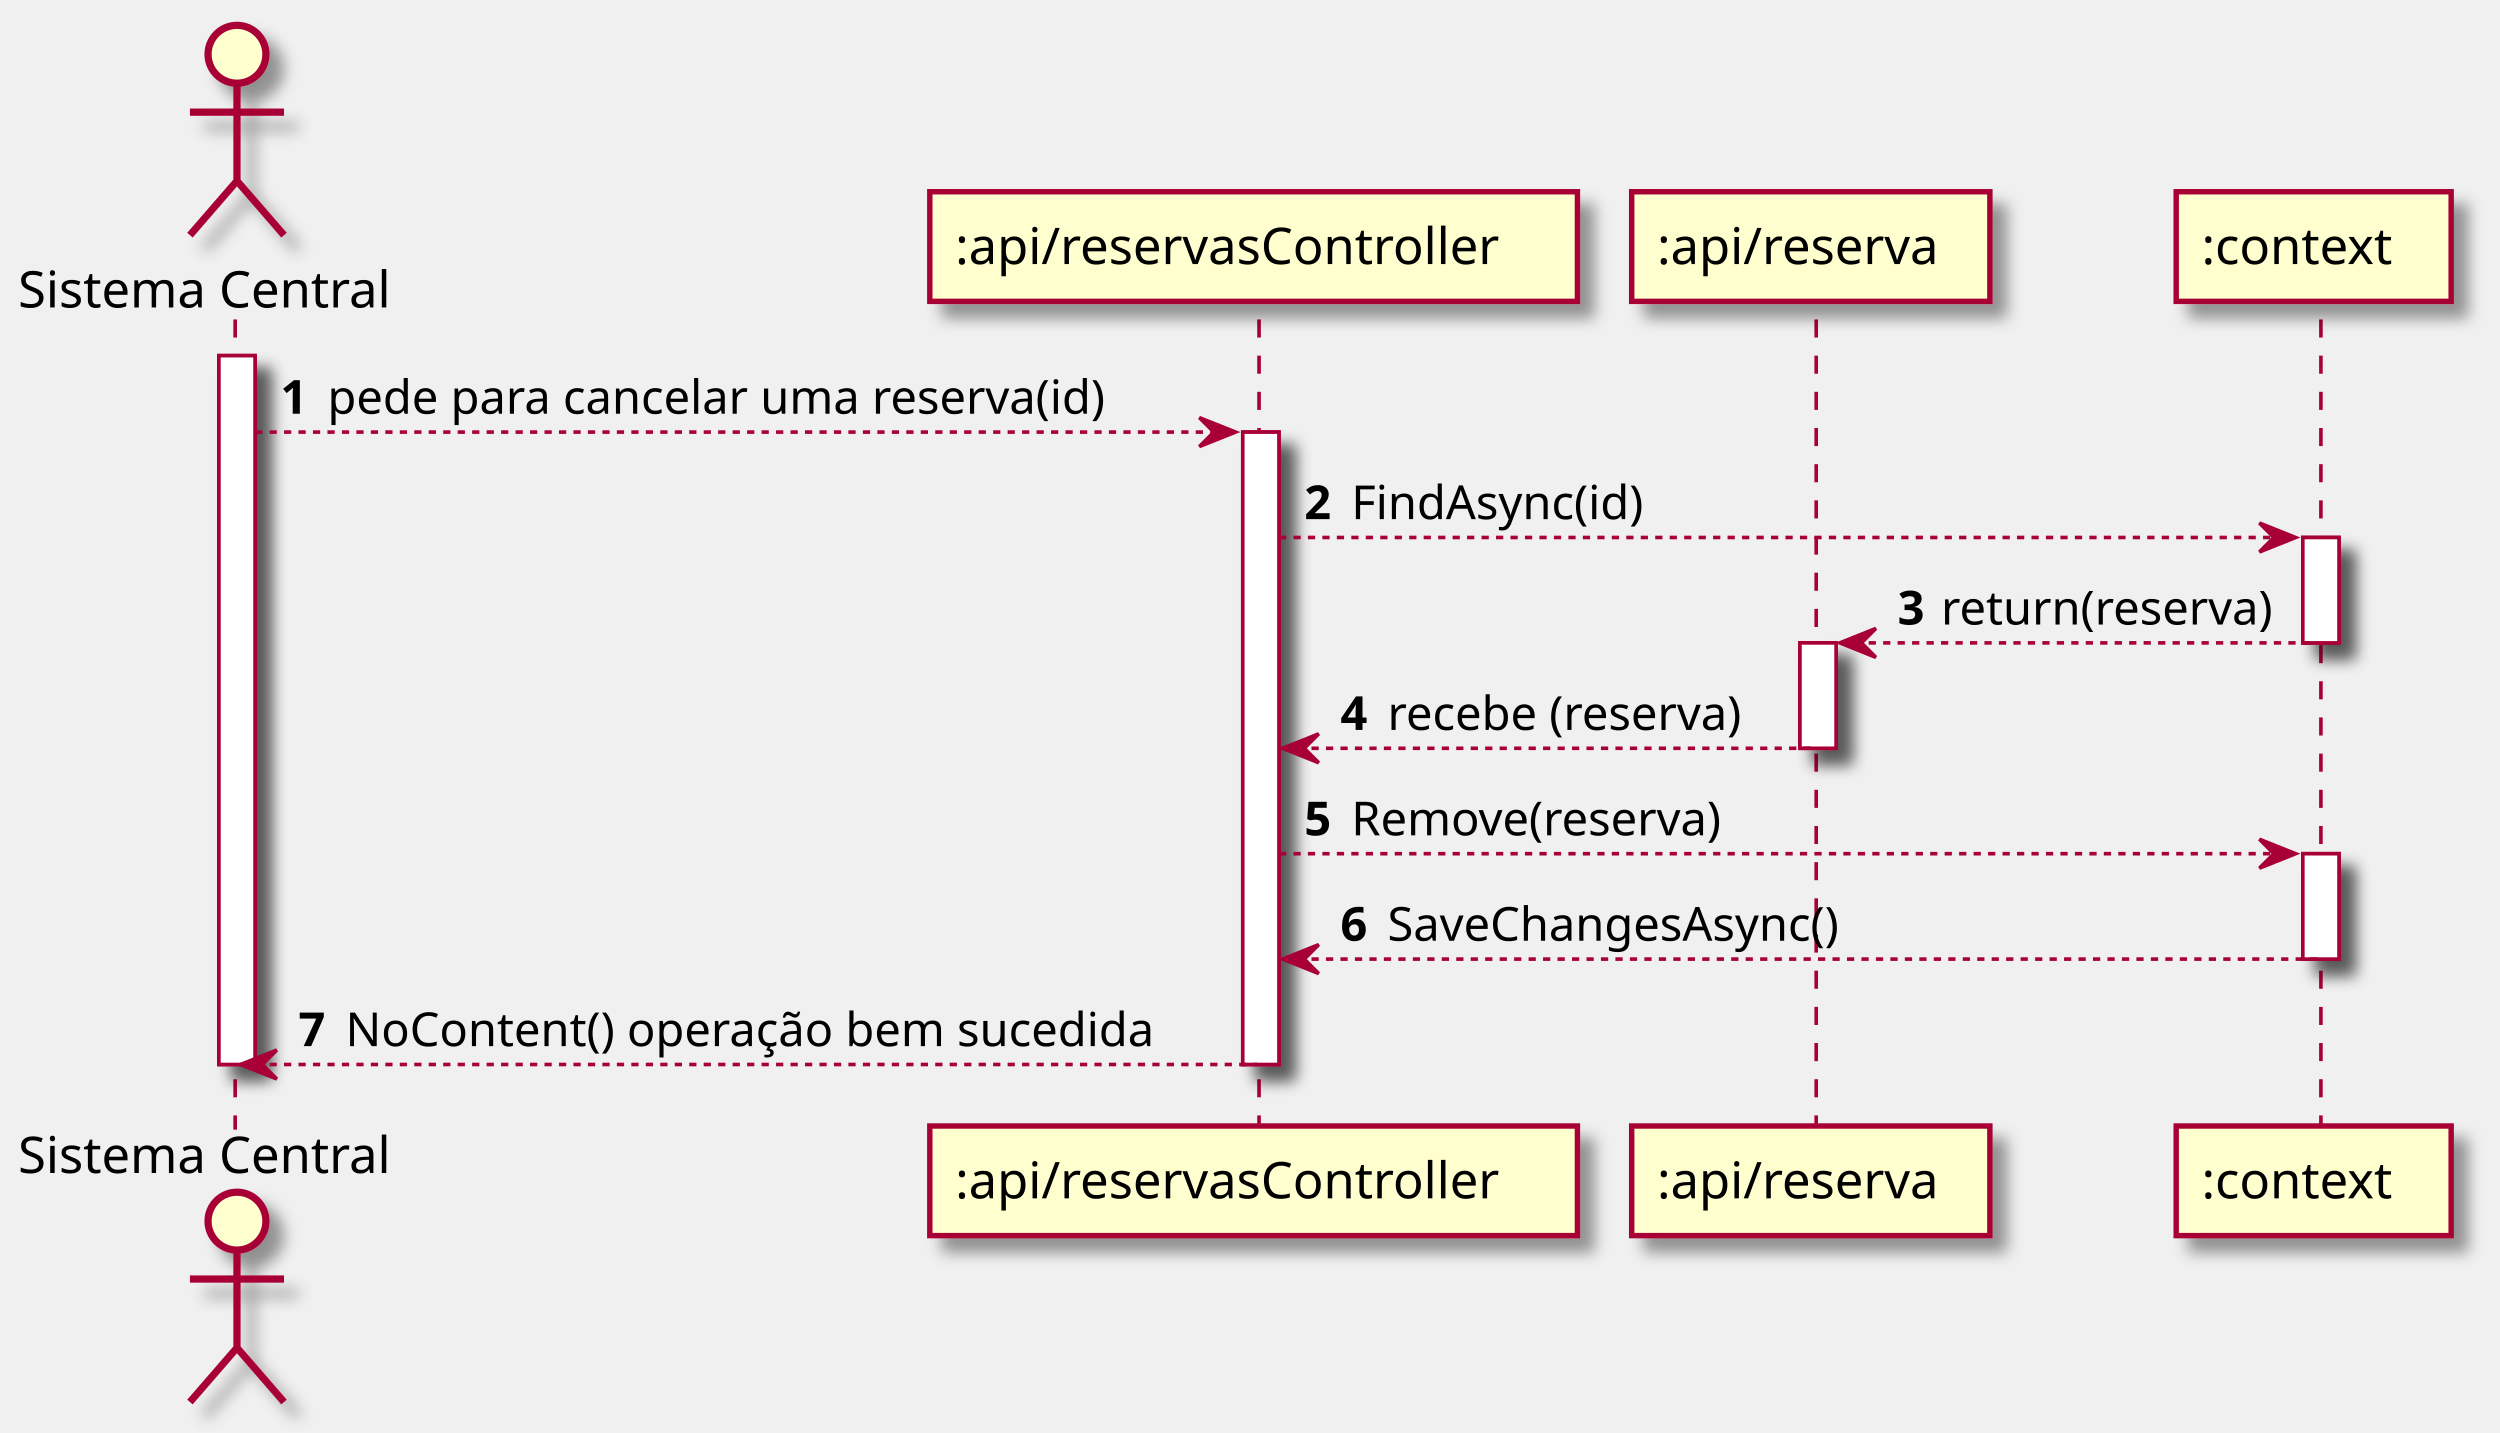
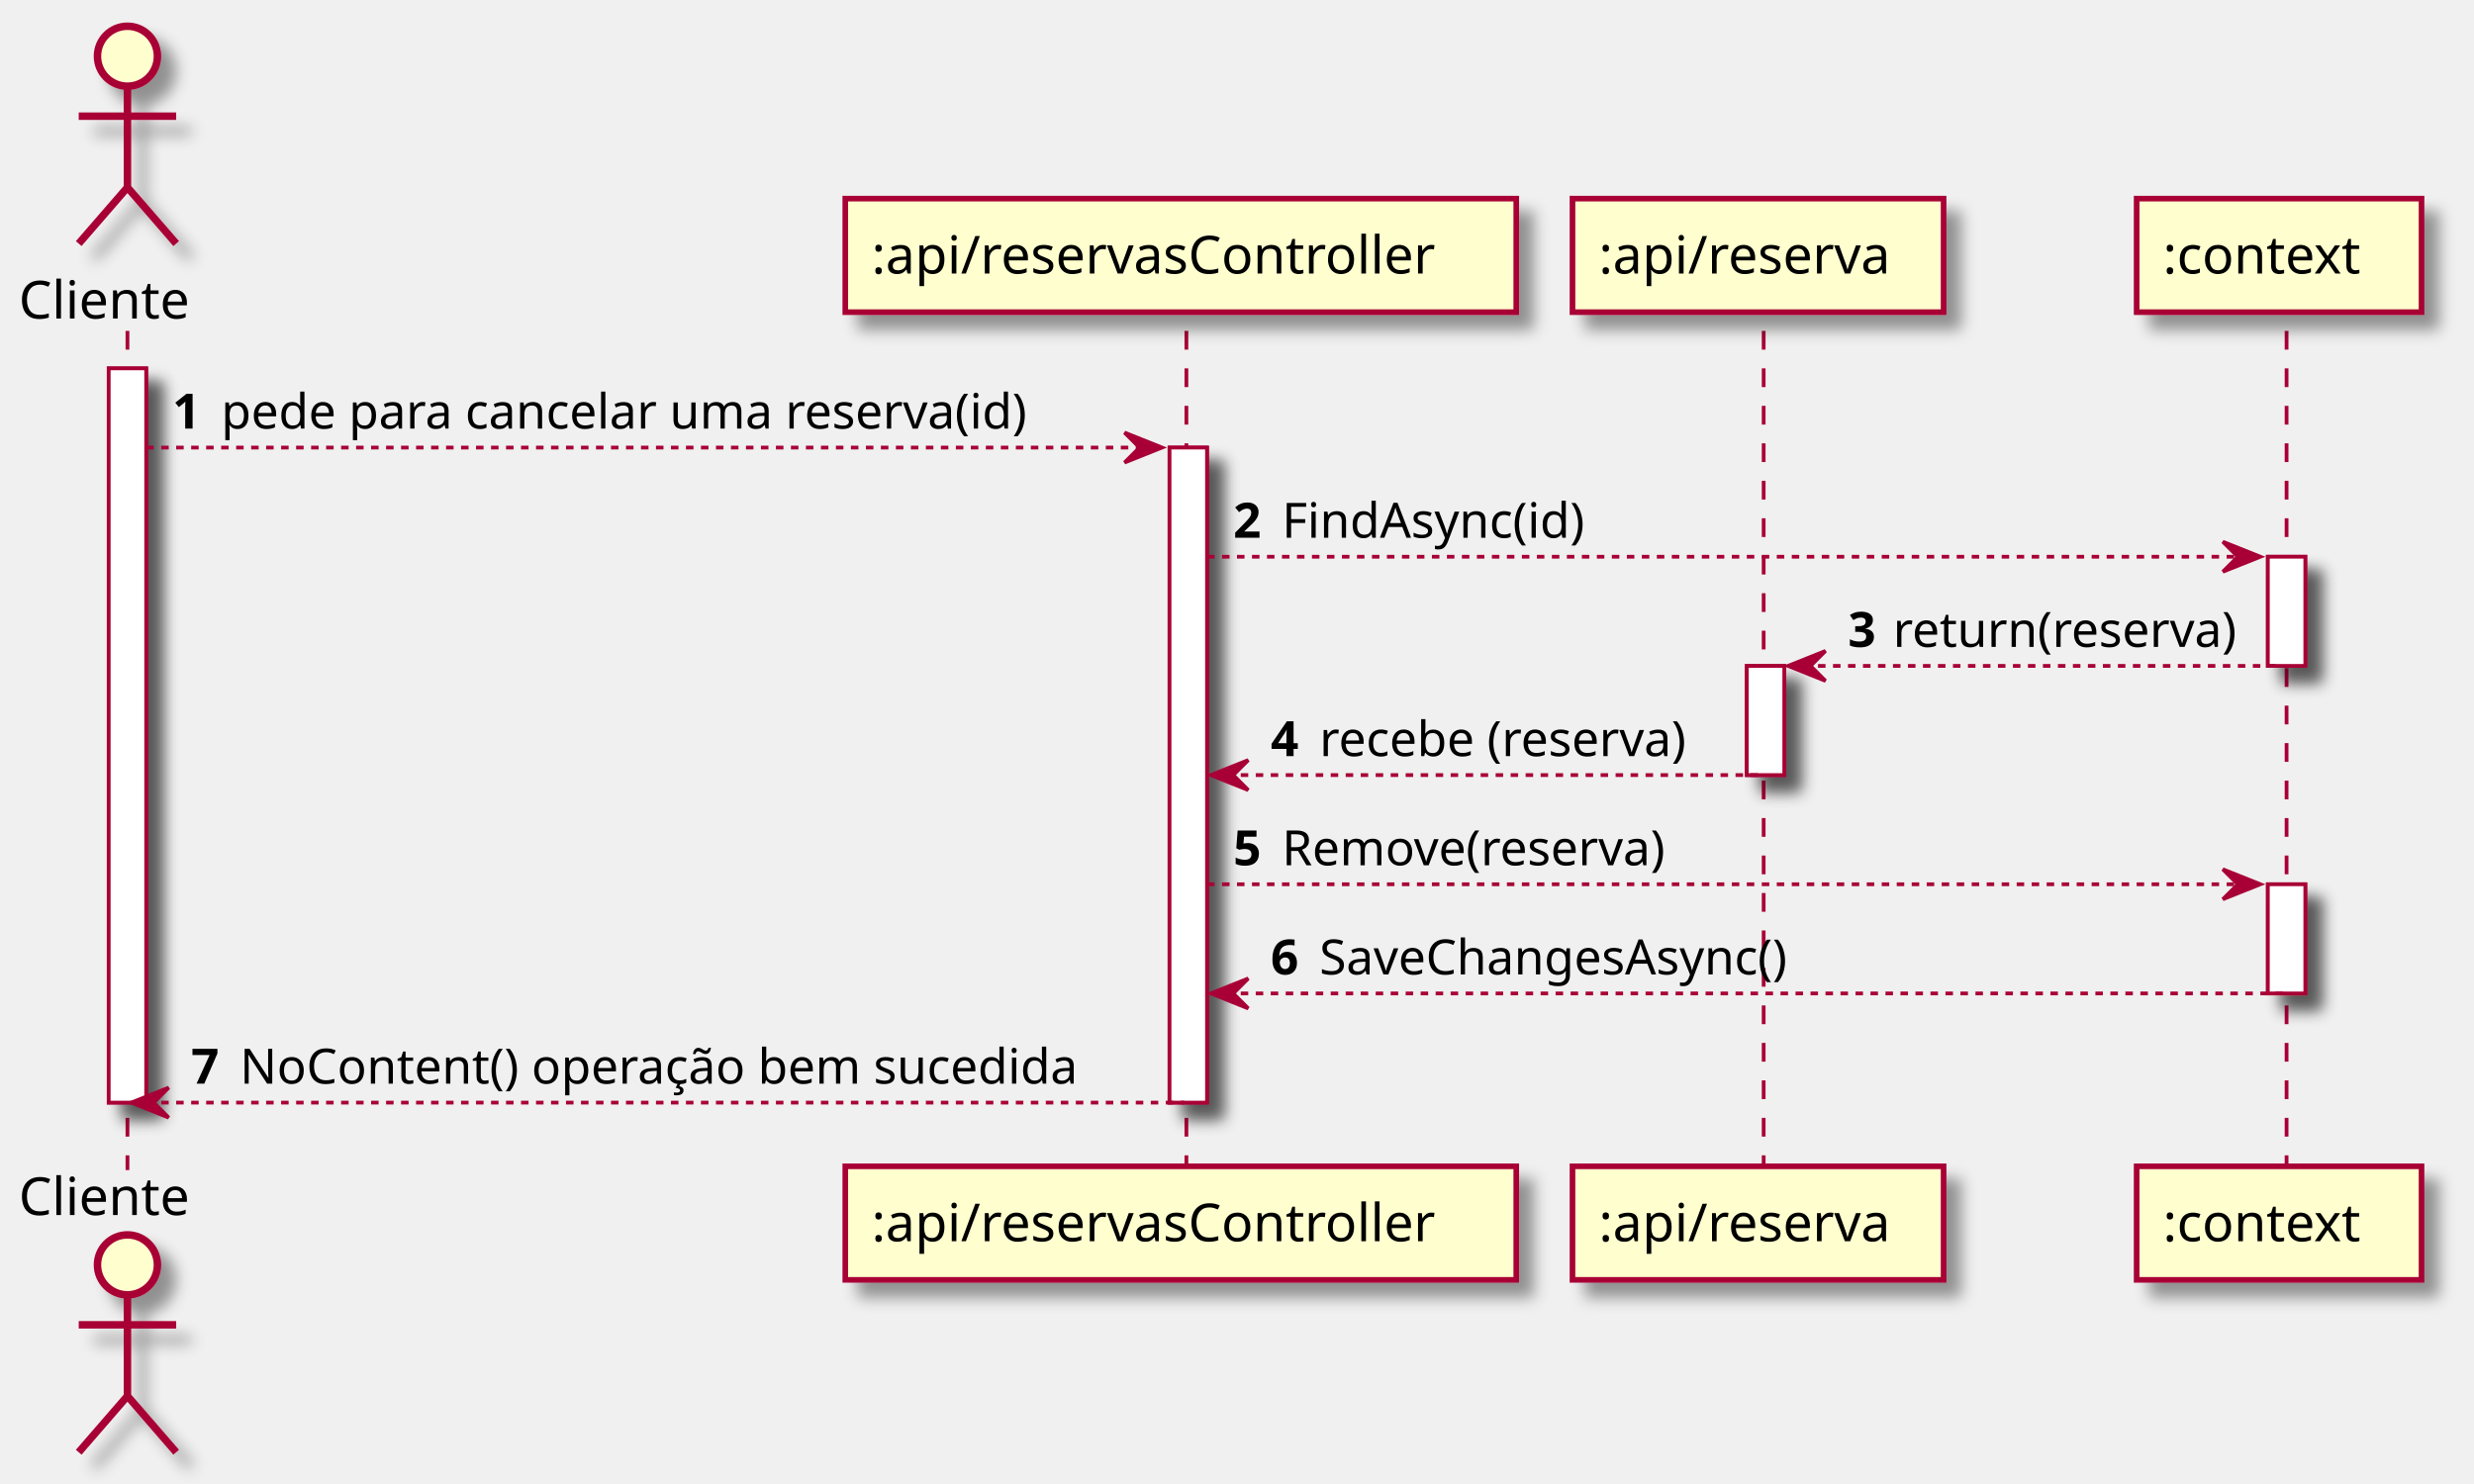
- <svg xmlns="http://www.w3.org/2000/svg" contentScriptType="application/ecmascript" contentStyleType="text/css" height="396px" preserveAspectRatio="none" style="width:691px;height:396px;" version="1.1" viewBox="0 0 691 396" width="691px" zoomAndPan="magnify">
+ <svg xmlns="http://www.w3.org/2000/svg" contentScriptType="application/ecmascript" contentStyleType="text/css" height="396px" preserveAspectRatio="none" style="width:660px;height:396px;" version="1.1" viewBox="0 0 660 396" width="660px" zoomAndPan="magnify">
  <defs>
-     <filter height="300%" id="f1gorgxav88zcj" width="300%" x="-1" y="-1">
+     <filter height="300%" id="fyr14nv1s4i1c" width="300%" x="-1" y="-1">
      <feGaussianBlur result="blurOut" stdDeviation="2.0" />
      <feColorMatrix in="blurOut" result="blurOut2" type="matrix" values="0 0 0 0 0 0 0 0 0 0 0 0 0 0 0 0 0 0 .4 0" />
      <feOffset dx="4.0" dy="4.0" in="blurOut2" result="blurOut3" />
      <feBlend in="SourceGraphic" in2="blurOut3" mode="normal" />
    </filter>
  </defs>
  <g>
-     <rect fill="#FFFFFF" filter="url(#f1gorgxav88zcj)" height="195.93" style="stroke:#A80036;stroke-width:1.0;" width="10" x="60.5" y="98.297" />
-     <rect fill="#FFFFFF" filter="url(#f1gorgxav88zcj)" height="174.797" style="stroke:#A80036;stroke-width:1.0;" width="10" x="343.5" y="119.43" />
-     <rect fill="#FFFFFF" filter="url(#f1gorgxav88zcj)" height="29.133" style="stroke:#A80036;stroke-width:1.0;" width="10" x="497.5" y="177.695" />
-     <rect fill="#FFFFFF" filter="url(#f1gorgxav88zcj)" height="29.133" style="stroke:#A80036;stroke-width:1.0;" width="10" x="636.5" y="148.562" />
-     <rect fill="#FFFFFF" filter="url(#f1gorgxav88zcj)" height="29.133" style="stroke:#A80036;stroke-width:1.0;" width="10" x="636.5" y="235.961" />
-     <line style="stroke:#A80036;stroke-width:1.0;stroke-dasharray:5.0,5.0;" x1="65" x2="65" y1="88.297" y2="312.227" />
-     <line style="stroke:#A80036;stroke-width:1.0;stroke-dasharray:5.0,5.0;" x1="348" x2="348" y1="88.297" y2="312.227" />
-     <line style="stroke:#A80036;stroke-width:1.0;stroke-dasharray:5.0,5.0;" x1="502" x2="502" y1="88.297" y2="312.227" />
-     <line style="stroke:#A80036;stroke-width:1.0;stroke-dasharray:5.0,5.0;" x1="641.5" x2="641.5" y1="88.297" y2="312.227" />
-     <text fill="#000000" font-family="sans-serif" font-size="14" lengthAdjust="spacing" textLength="115" x="5" y="84.995">Sistema Central</text>
-     <ellipse cx="65.5" cy="15" fill="#FEFECE" filter="url(#f1gorgxav88zcj)" rx="8" ry="8" style="stroke:#A80036;stroke-width:2.0;" />
-     <path d="M65.5,23 L65.5,50 M52.5,31 L78.5,31 M65.5,50 L52.5,65 M65.5,50 L78.5,65 " fill="none" filter="url(#f1gorgxav88zcj)" style="stroke:#A80036;stroke-width:2.0;" />
-     <text fill="#000000" font-family="sans-serif" font-size="14" lengthAdjust="spacing" textLength="115" x="5" y="324.222">Sistema Central</text>
-     <ellipse cx="65.5" cy="337.523" fill="#FEFECE" filter="url(#f1gorgxav88zcj)" rx="8" ry="8" style="stroke:#A80036;stroke-width:2.0;" />
-     <path d="M65.5,345.523 L65.5,372.523 M52.5,353.523 L78.5,353.523 M65.5,372.523 L52.5,387.523 M65.5,372.523 L78.5,387.523 " fill="none" filter="url(#f1gorgxav88zcj)" style="stroke:#A80036;stroke-width:2.0;" />
-     <rect fill="#FEFECE" filter="url(#f1gorgxav88zcj)" height="30.297" style="stroke:#A80036;stroke-width:1.5;" width="179" x="257" y="53" />
-     <text fill="#000000" font-family="sans-serif" font-size="14" lengthAdjust="spacing" textLength="165" x="264" y="72.995">:api/reservasController</text>
-     <rect fill="#FEFECE" filter="url(#f1gorgxav88zcj)" height="30.297" style="stroke:#A80036;stroke-width:1.5;" width="179" x="257" y="311.227" />
-     <text fill="#000000" font-family="sans-serif" font-size="14" lengthAdjust="spacing" textLength="165" x="264" y="331.222">:api/reservasController</text>
-     <rect fill="#FEFECE" filter="url(#f1gorgxav88zcj)" height="30.297" style="stroke:#A80036;stroke-width:1.5;" width="99" x="451" y="53" />
-     <text fill="#000000" font-family="sans-serif" font-size="14" lengthAdjust="spacing" textLength="85" x="458" y="72.995">:api/reserva</text>
-     <rect fill="#FEFECE" filter="url(#f1gorgxav88zcj)" height="30.297" style="stroke:#A80036;stroke-width:1.5;" width="99" x="451" y="311.227" />
-     <text fill="#000000" font-family="sans-serif" font-size="14" lengthAdjust="spacing" textLength="85" x="458" y="331.222">:api/reserva</text>
-     <rect fill="#FEFECE" filter="url(#f1gorgxav88zcj)" height="30.297" style="stroke:#A80036;stroke-width:1.5;" width="76" x="601.5" y="53" />
-     <text fill="#000000" font-family="sans-serif" font-size="14" lengthAdjust="spacing" textLength="62" x="608.5" y="72.995">:context</text>
-     <rect fill="#FEFECE" filter="url(#f1gorgxav88zcj)" height="30.297" style="stroke:#A80036;stroke-width:1.5;" width="76" x="601.5" y="311.227" />
-     <text fill="#000000" font-family="sans-serif" font-size="14" lengthAdjust="spacing" textLength="62" x="608.5" y="331.222">:context</text>
-     <rect fill="#FFFFFF" filter="url(#f1gorgxav88zcj)" height="195.93" style="stroke:#A80036;stroke-width:1.0;" width="10" x="60.5" y="98.297" />
-     <rect fill="#FFFFFF" filter="url(#f1gorgxav88zcj)" height="174.797" style="stroke:#A80036;stroke-width:1.0;" width="10" x="343.5" y="119.43" />
-     <rect fill="#FFFFFF" filter="url(#f1gorgxav88zcj)" height="29.133" style="stroke:#A80036;stroke-width:1.0;" width="10" x="497.5" y="177.695" />
-     <rect fill="#FFFFFF" filter="url(#f1gorgxav88zcj)" height="29.133" style="stroke:#A80036;stroke-width:1.0;" width="10" x="636.5" y="148.562" />
-     <rect fill="#FFFFFF" filter="url(#f1gorgxav88zcj)" height="29.133" style="stroke:#A80036;stroke-width:1.0;" width="10" x="636.5" y="235.961" />
-     <polygon fill="#A80036" points="331.5,115.43,341.5,119.43,331.5,123.43,335.5,119.43" style="stroke:#A80036;stroke-width:1.0;" />
-     <line style="stroke:#A80036;stroke-width:1.0;stroke-dasharray:2.0,2.0;" x1="70.5" x2="337.5" y1="119.43" y2="119.43" />
-     <text fill="#000000" font-family="sans-serif" font-size="13" font-weight="bold" lengthAdjust="spacing" textLength="9" x="77.5" y="114.364">1</text>
-     <text fill="#000000" font-family="sans-serif" font-size="13" lengthAdjust="spacing" textLength="230" x="90.5" y="114.364">pede para cancelar uma reserva(id)</text>
-     <polygon fill="#A80036" points="624.5,144.562,634.5,148.562,624.5,152.562,628.5,148.562" style="stroke:#A80036;stroke-width:1.0;" />
-     <line style="stroke:#A80036;stroke-width:1.0;stroke-dasharray:2.0,2.0;" x1="353.5" x2="630.5" y1="148.562" y2="148.562" />
-     <text fill="#000000" font-family="sans-serif" font-size="13" font-weight="bold" lengthAdjust="spacing" textLength="9" x="360.5" y="143.497">2</text>
-     <text fill="#000000" font-family="sans-serif" font-size="13" lengthAdjust="spacing" textLength="86" x="373.5" y="143.497">FindAsync(id)</text>
-     <polygon fill="#A80036" points="518.5,173.695,508.5,177.695,518.5,181.695,514.5,177.695" style="stroke:#A80036;stroke-width:1.0;" />
-     <line style="stroke:#A80036;stroke-width:1.0;stroke-dasharray:2.0,2.0;" x1="512.5" x2="640.5" y1="177.695" y2="177.695" />
-     <text fill="#000000" font-family="sans-serif" font-size="13" font-weight="bold" lengthAdjust="spacing" textLength="8" x="524.5" y="172.629">3</text>
-     <text fill="#000000" font-family="sans-serif" font-size="13" lengthAdjust="spacing" textLength="98" x="536.5" y="172.629">return(reserva)</text>
-     <polygon fill="#A80036" points="364.5,202.828,354.5,206.828,364.5,210.828,360.5,206.828" style="stroke:#A80036;stroke-width:1.0;" />
-     <line style="stroke:#A80036;stroke-width:1.0;stroke-dasharray:2.0,2.0;" x1="358.5" x2="501.5" y1="206.828" y2="206.828" />
-     <text fill="#000000" font-family="sans-serif" font-size="13" font-weight="bold" lengthAdjust="spacing" textLength="9" x="370.5" y="201.762">4</text>
-     <text fill="#000000" font-family="sans-serif" font-size="13" lengthAdjust="spacing" textLength="107" x="383.5" y="201.762">recebe (reserva)</text>
-     <polygon fill="#A80036" points="624.5,231.961,634.5,235.961,624.5,239.961,628.5,235.961" style="stroke:#A80036;stroke-width:1.0;" />
-     <line style="stroke:#A80036;stroke-width:1.0;stroke-dasharray:2.0,2.0;" x1="353.5" x2="630.5" y1="235.961" y2="235.961" />
-     <text fill="#000000" font-family="sans-serif" font-size="13" font-weight="bold" lengthAdjust="spacing" textLength="9" x="360.5" y="230.895">5</text>
-     <text fill="#000000" font-family="sans-serif" font-size="13" lengthAdjust="spacing" textLength="113" x="373.5" y="230.895">Remove(reserva)</text>
-     <polygon fill="#A80036" points="364.5,261.094,354.5,265.094,364.5,269.094,360.5,265.094" style="stroke:#A80036;stroke-width:1.0;" />
-     <line style="stroke:#A80036;stroke-width:1.0;stroke-dasharray:2.0,2.0;" x1="358.5" x2="640.5" y1="265.094" y2="265.094" />
-     <text fill="#000000" font-family="sans-serif" font-size="13" font-weight="bold" lengthAdjust="spacing" textLength="9" x="370.5" y="260.028">6</text>
-     <text fill="#000000" font-family="sans-serif" font-size="13" lengthAdjust="spacing" textLength="137" x="383.5" y="260.028">SaveChangesAsync()</text>
-     <polygon fill="#A80036" points="76.5,290.227,66.5,294.227,76.5,298.227,72.5,294.227" style="stroke:#A80036;stroke-width:1.0;" />
-     <line style="stroke:#A80036;stroke-width:1.0;stroke-dasharray:2.0,2.0;" x1="70.5" x2="347.5" y1="294.227" y2="294.227" />
-     <text fill="#000000" font-family="sans-serif" font-size="13" font-weight="bold" lengthAdjust="spacing" textLength="9" x="82.5" y="289.161">7</text>
-     <text fill="#000000" font-family="sans-serif" font-size="13" lengthAdjust="spacing" textLength="236" x="95.5" y="289.161">NoContent() operação bem sucedida</text>
+     <rect fill="#FFFFFF" filter="url(#fyr14nv1s4i1c)" height="195.93" style="stroke:#A80036;stroke-width:1.0;" width="10" x="29" y="98.297" />
+     <rect fill="#FFFFFF" filter="url(#fyr14nv1s4i1c)" height="174.797" style="stroke:#A80036;stroke-width:1.0;" width="10" x="312" y="119.43" />
+     <rect fill="#FFFFFF" filter="url(#fyr14nv1s4i1c)" height="29.133" style="stroke:#A80036;stroke-width:1.0;" width="10" x="466" y="177.695" />
+     <rect fill="#FFFFFF" filter="url(#fyr14nv1s4i1c)" height="29.133" style="stroke:#A80036;stroke-width:1.0;" width="10" x="605" y="148.562" />
+     <rect fill="#FFFFFF" filter="url(#fyr14nv1s4i1c)" height="29.133" style="stroke:#A80036;stroke-width:1.0;" width="10" x="605" y="235.961" />
+     <line style="stroke:#A80036;stroke-width:1.0;stroke-dasharray:5.0,5.0;" x1="34" x2="34" y1="88.297" y2="312.227" />
+     <line style="stroke:#A80036;stroke-width:1.0;stroke-dasharray:5.0,5.0;" x1="316.5" x2="316.5" y1="88.297" y2="312.227" />
+     <line style="stroke:#A80036;stroke-width:1.0;stroke-dasharray:5.0,5.0;" x1="470.5" x2="470.5" y1="88.297" y2="312.227" />
+     <line style="stroke:#A80036;stroke-width:1.0;stroke-dasharray:5.0,5.0;" x1="610" x2="610" y1="88.297" y2="312.227" />
+     <text fill="#000000" font-family="sans-serif" font-size="14" lengthAdjust="spacing" textLength="52" x="5" y="84.995">Cliente</text>
+     <ellipse cx="34" cy="15" fill="#FEFECE" filter="url(#fyr14nv1s4i1c)" rx="8" ry="8" style="stroke:#A80036;stroke-width:2.0;" />
+     <path d="M34,23 L34,50 M21,31 L47,31 M34,50 L21,65 M34,50 L47,65 " fill="none" filter="url(#fyr14nv1s4i1c)" style="stroke:#A80036;stroke-width:2.0;" />
+     <text fill="#000000" font-family="sans-serif" font-size="14" lengthAdjust="spacing" textLength="52" x="5" y="324.222">Cliente</text>
+     <ellipse cx="34" cy="337.523" fill="#FEFECE" filter="url(#fyr14nv1s4i1c)" rx="8" ry="8" style="stroke:#A80036;stroke-width:2.0;" />
+     <path d="M34,345.523 L34,372.523 M21,353.523 L47,353.523 M34,372.523 L21,387.523 M34,372.523 L47,387.523 " fill="none" filter="url(#fyr14nv1s4i1c)" style="stroke:#A80036;stroke-width:2.0;" />
+     <rect fill="#FEFECE" filter="url(#fyr14nv1s4i1c)" height="30.297" style="stroke:#A80036;stroke-width:1.5;" width="179" x="225.5" y="53" />
+     <text fill="#000000" font-family="sans-serif" font-size="14" lengthAdjust="spacing" textLength="165" x="232.5" y="72.995">:api/reservasController</text>
+     <rect fill="#FEFECE" filter="url(#fyr14nv1s4i1c)" height="30.297" style="stroke:#A80036;stroke-width:1.5;" width="179" x="225.5" y="311.227" />
+     <text fill="#000000" font-family="sans-serif" font-size="14" lengthAdjust="spacing" textLength="165" x="232.5" y="331.222">:api/reservasController</text>
+     <rect fill="#FEFECE" filter="url(#fyr14nv1s4i1c)" height="30.297" style="stroke:#A80036;stroke-width:1.5;" width="99" x="419.5" y="53" />
+     <text fill="#000000" font-family="sans-serif" font-size="14" lengthAdjust="spacing" textLength="85" x="426.5" y="72.995">:api/reserva</text>
+     <rect fill="#FEFECE" filter="url(#fyr14nv1s4i1c)" height="30.297" style="stroke:#A80036;stroke-width:1.5;" width="99" x="419.5" y="311.227" />
+     <text fill="#000000" font-family="sans-serif" font-size="14" lengthAdjust="spacing" textLength="85" x="426.5" y="331.222">:api/reserva</text>
+     <rect fill="#FEFECE" filter="url(#fyr14nv1s4i1c)" height="30.297" style="stroke:#A80036;stroke-width:1.5;" width="76" x="570" y="53" />
+     <text fill="#000000" font-family="sans-serif" font-size="14" lengthAdjust="spacing" textLength="62" x="577" y="72.995">:context</text>
+     <rect fill="#FEFECE" filter="url(#fyr14nv1s4i1c)" height="30.297" style="stroke:#A80036;stroke-width:1.5;" width="76" x="570" y="311.227" />
+     <text fill="#000000" font-family="sans-serif" font-size="14" lengthAdjust="spacing" textLength="62" x="577" y="331.222">:context</text>
+     <rect fill="#FFFFFF" filter="url(#fyr14nv1s4i1c)" height="195.93" style="stroke:#A80036;stroke-width:1.0;" width="10" x="29" y="98.297" />
+     <rect fill="#FFFFFF" filter="url(#fyr14nv1s4i1c)" height="174.797" style="stroke:#A80036;stroke-width:1.0;" width="10" x="312" y="119.43" />
+     <rect fill="#FFFFFF" filter="url(#fyr14nv1s4i1c)" height="29.133" style="stroke:#A80036;stroke-width:1.0;" width="10" x="466" y="177.695" />
+     <rect fill="#FFFFFF" filter="url(#fyr14nv1s4i1c)" height="29.133" style="stroke:#A80036;stroke-width:1.0;" width="10" x="605" y="148.562" />
+     <rect fill="#FFFFFF" filter="url(#fyr14nv1s4i1c)" height="29.133" style="stroke:#A80036;stroke-width:1.0;" width="10" x="605" y="235.961" />
+     <polygon fill="#A80036" points="300,115.43,310,119.43,300,123.43,304,119.43" style="stroke:#A80036;stroke-width:1.0;" />
+     <line style="stroke:#A80036;stroke-width:1.0;stroke-dasharray:2.0,2.0;" x1="39" x2="306" y1="119.43" y2="119.43" />
+     <text fill="#000000" font-family="sans-serif" font-size="13" font-weight="bold" lengthAdjust="spacing" textLength="9" x="46" y="114.364">1</text>
+     <text fill="#000000" font-family="sans-serif" font-size="13" lengthAdjust="spacing" textLength="230" x="59" y="114.364">pede para cancelar uma reserva(id)</text>
+     <polygon fill="#A80036" points="593,144.562,603,148.562,593,152.562,597,148.562" style="stroke:#A80036;stroke-width:1.0;" />
+     <line style="stroke:#A80036;stroke-width:1.0;stroke-dasharray:2.0,2.0;" x1="322" x2="599" y1="148.562" y2="148.562" />
+     <text fill="#000000" font-family="sans-serif" font-size="13" font-weight="bold" lengthAdjust="spacing" textLength="9" x="329" y="143.497">2</text>
+     <text fill="#000000" font-family="sans-serif" font-size="13" lengthAdjust="spacing" textLength="86" x="342" y="143.497">FindAsync(id)</text>
+     <polygon fill="#A80036" points="487,173.695,477,177.695,487,181.695,483,177.695" style="stroke:#A80036;stroke-width:1.0;" />
+     <line style="stroke:#A80036;stroke-width:1.0;stroke-dasharray:2.0,2.0;" x1="481" x2="609" y1="177.695" y2="177.695" />
+     <text fill="#000000" font-family="sans-serif" font-size="13" font-weight="bold" lengthAdjust="spacing" textLength="8" x="493" y="172.629">3</text>
+     <text fill="#000000" font-family="sans-serif" font-size="13" lengthAdjust="spacing" textLength="98" x="505" y="172.629">return(reserva)</text>
+     <polygon fill="#A80036" points="333,202.828,323,206.828,333,210.828,329,206.828" style="stroke:#A80036;stroke-width:1.0;" />
+     <line style="stroke:#A80036;stroke-width:1.0;stroke-dasharray:2.0,2.0;" x1="327" x2="470" y1="206.828" y2="206.828" />
+     <text fill="#000000" font-family="sans-serif" font-size="13" font-weight="bold" lengthAdjust="spacing" textLength="9" x="339" y="201.762">4</text>
+     <text fill="#000000" font-family="sans-serif" font-size="13" lengthAdjust="spacing" textLength="107" x="352" y="201.762">recebe (reserva)</text>
+     <polygon fill="#A80036" points="593,231.961,603,235.961,593,239.961,597,235.961" style="stroke:#A80036;stroke-width:1.0;" />
+     <line style="stroke:#A80036;stroke-width:1.0;stroke-dasharray:2.0,2.0;" x1="322" x2="599" y1="235.961" y2="235.961" />
+     <text fill="#000000" font-family="sans-serif" font-size="13" font-weight="bold" lengthAdjust="spacing" textLength="9" x="329" y="230.895">5</text>
+     <text fill="#000000" font-family="sans-serif" font-size="13" lengthAdjust="spacing" textLength="113" x="342" y="230.895">Remove(reserva)</text>
+     <polygon fill="#A80036" points="333,261.094,323,265.094,333,269.094,329,265.094" style="stroke:#A80036;stroke-width:1.0;" />
+     <line style="stroke:#A80036;stroke-width:1.0;stroke-dasharray:2.0,2.0;" x1="327" x2="609" y1="265.094" y2="265.094" />
+     <text fill="#000000" font-family="sans-serif" font-size="13" font-weight="bold" lengthAdjust="spacing" textLength="9" x="339" y="260.028">6</text>
+     <text fill="#000000" font-family="sans-serif" font-size="13" lengthAdjust="spacing" textLength="137" x="352" y="260.028">SaveChangesAsync()</text>
+     <polygon fill="#A80036" points="45,290.227,35,294.227,45,298.227,41,294.227" style="stroke:#A80036;stroke-width:1.0;" />
+     <line style="stroke:#A80036;stroke-width:1.0;stroke-dasharray:2.0,2.0;" x1="39" x2="316" y1="294.227" y2="294.227" />
+     <text fill="#000000" font-family="sans-serif" font-size="13" font-weight="bold" lengthAdjust="spacing" textLength="9" x="51" y="289.161">7</text>
+     <text fill="#000000" font-family="sans-serif" font-size="13" lengthAdjust="spacing" textLength="236" x="64" y="289.161">NoContent() operação bem sucedida</text>
  </g>
</svg>
